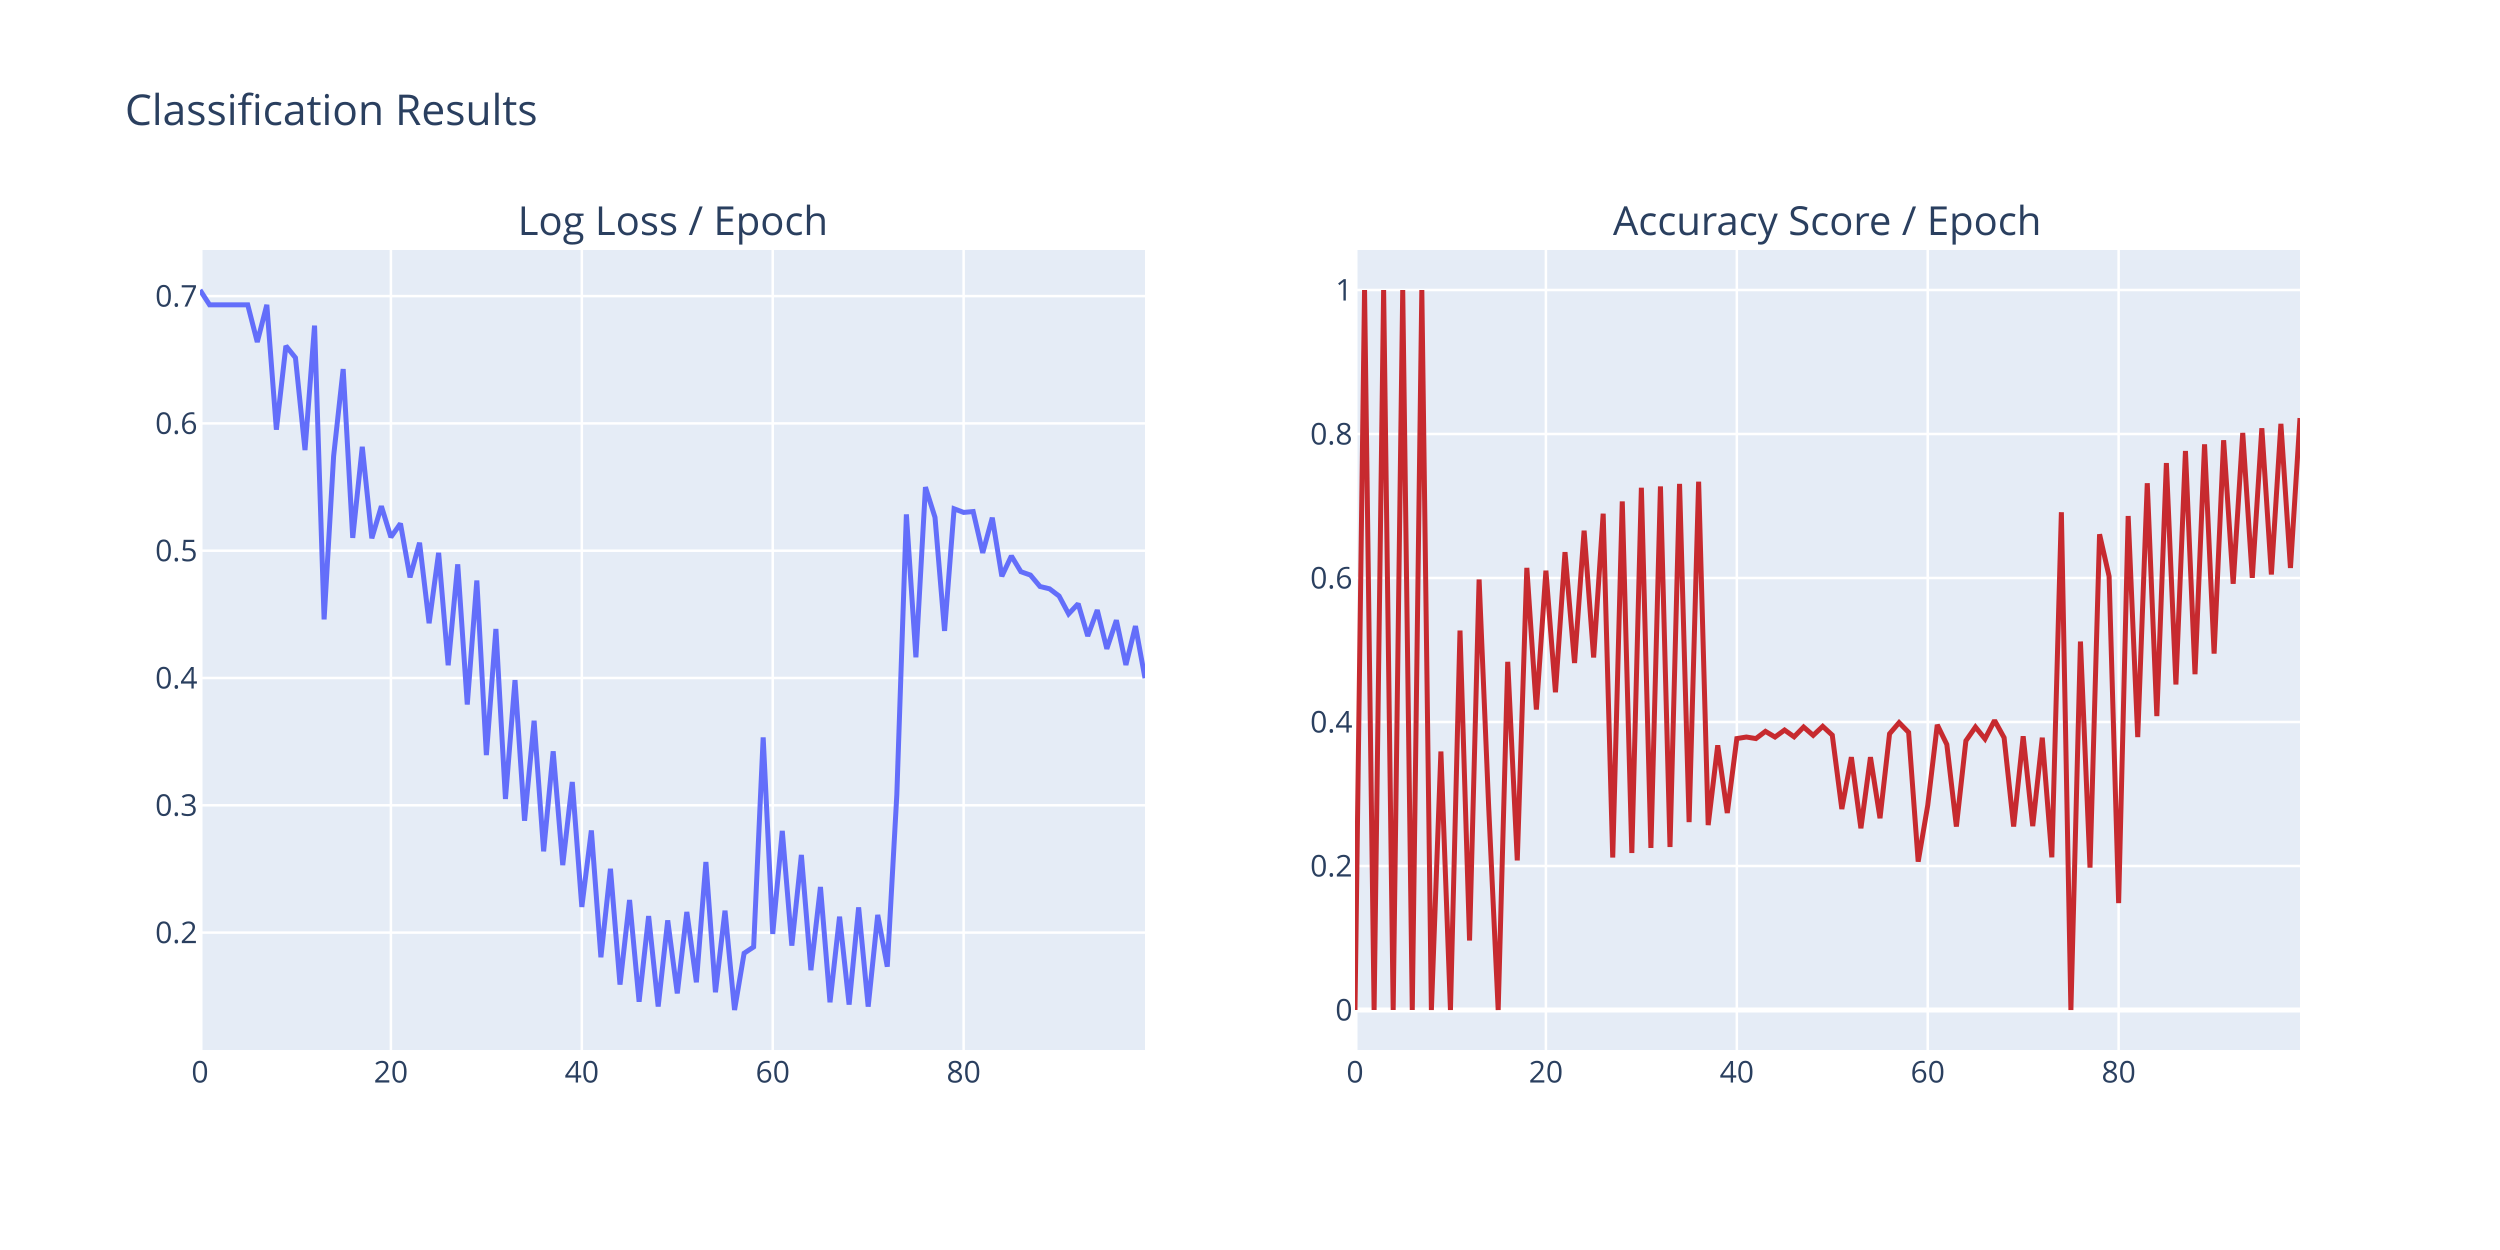
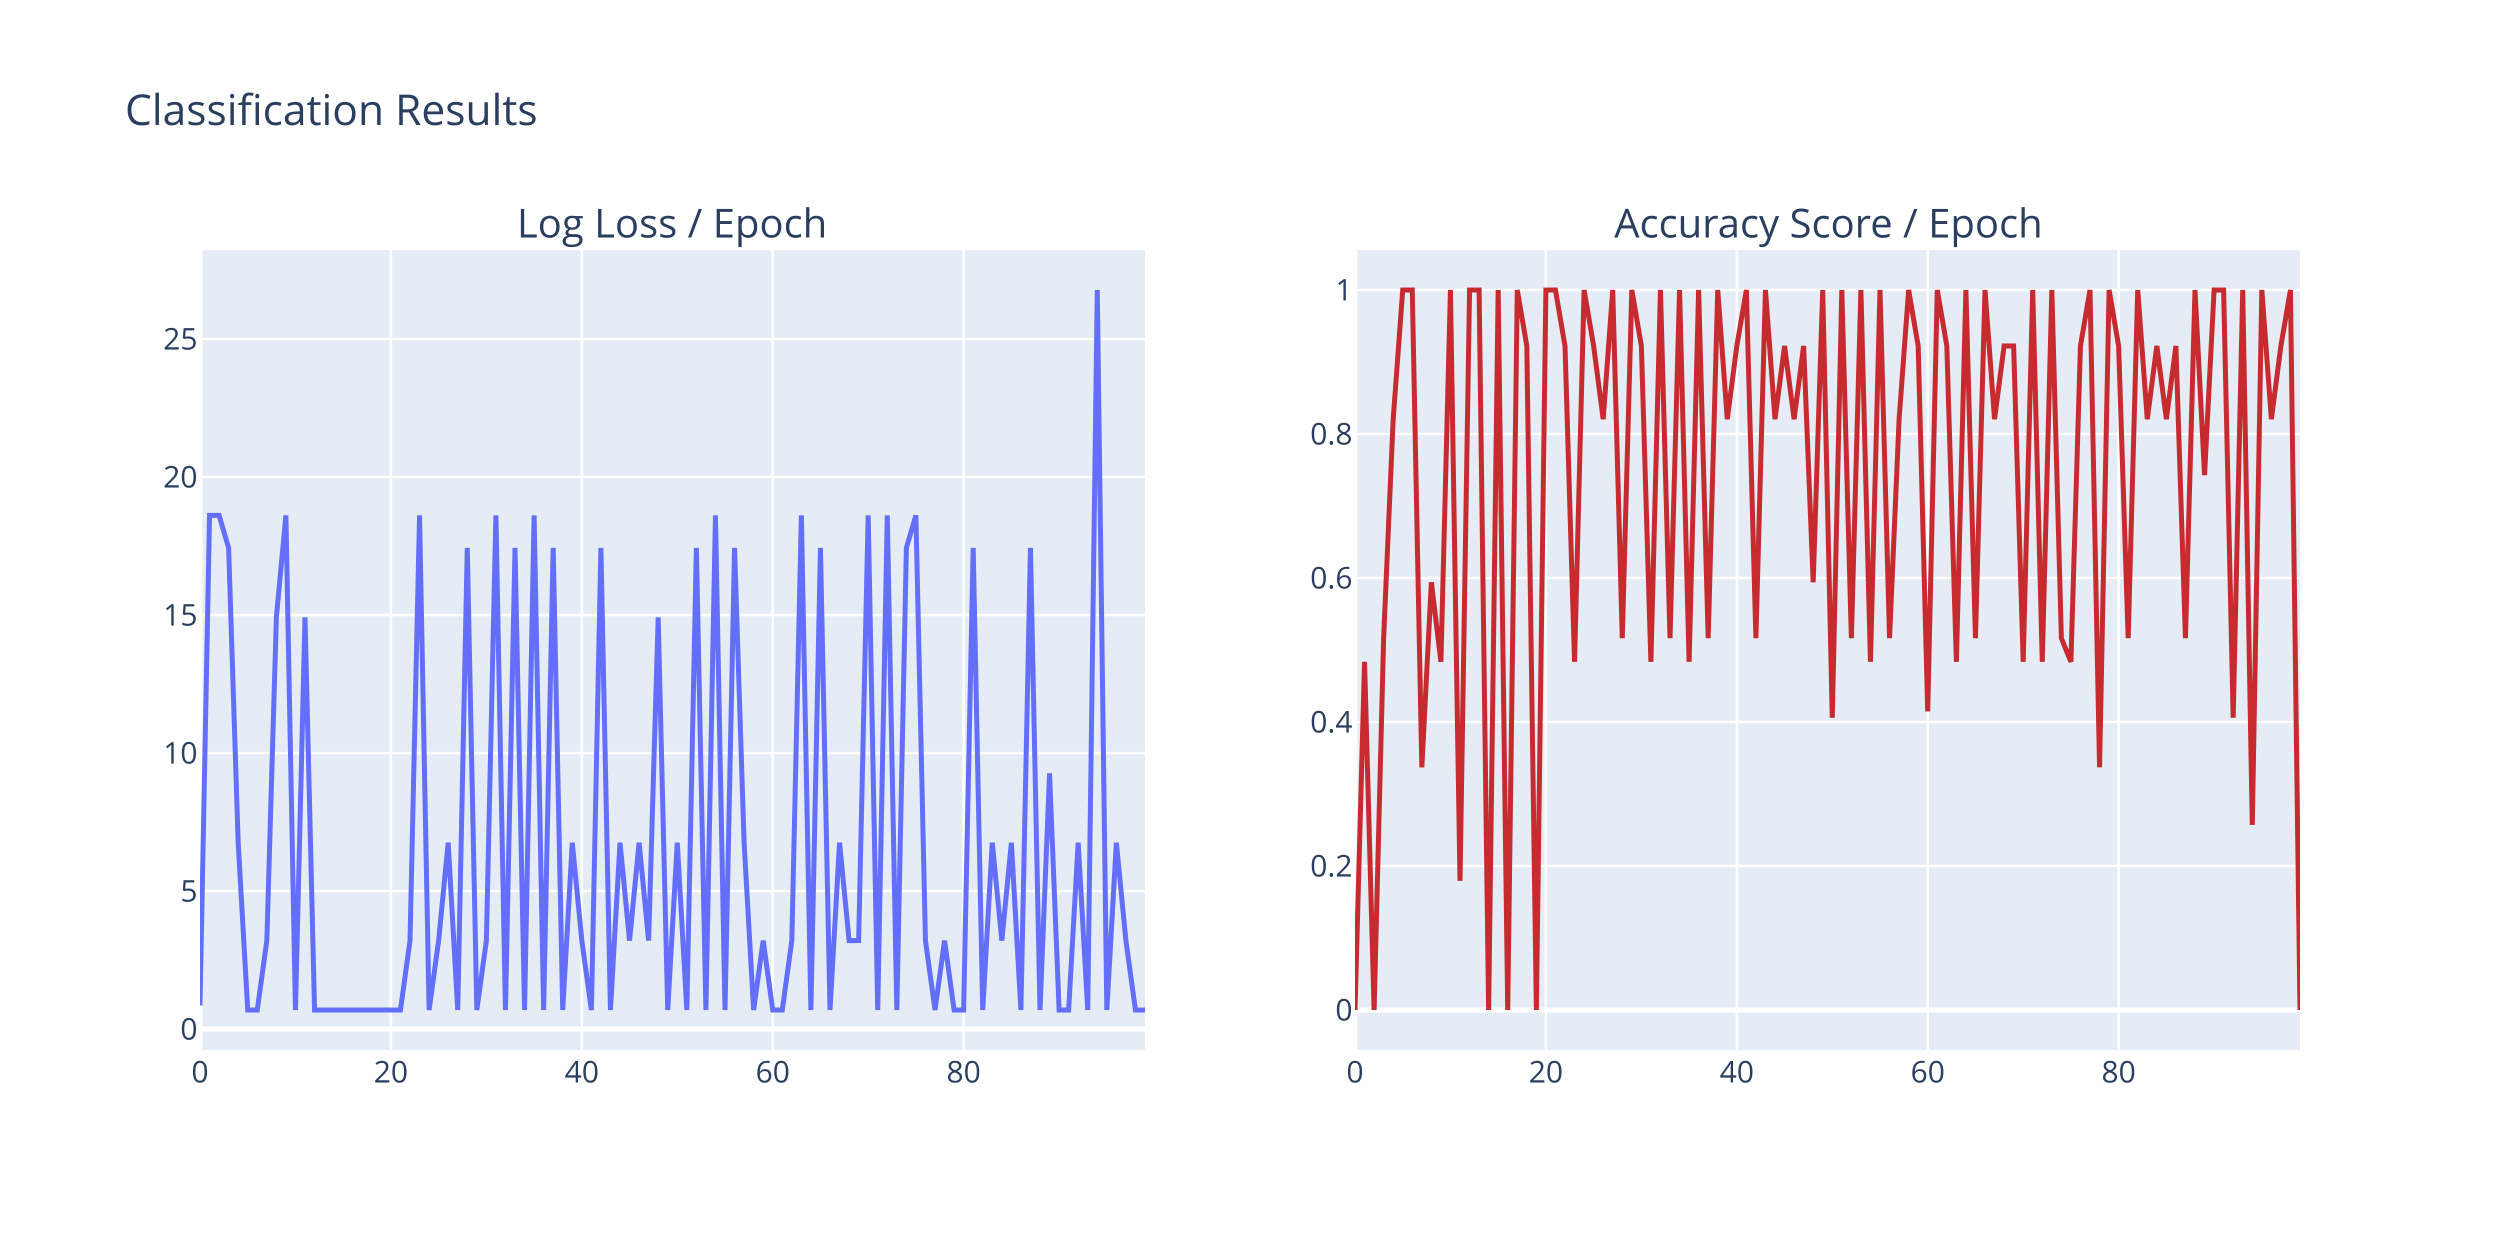
<svg xmlns="http://www.w3.org/2000/svg" class="main-svg" width="1000" height="500" style="" viewBox="0 0 1000 500">
  <rect x="0" y="0" width="1000" height="500" style="fill: rgb(0, 0, 0); fill-opacity: 0;" />
-   <defs id="defs-e8391f">
+   <defs id="defs-27be6a">
    <g class="clips">
-       <clipPath id="clipe8391fxyplot" class="plotclip">
+       <clipPath id="clip27be6axyplot" class="plotclip">
        <rect width="378" height="320" />
      </clipPath>
-       <clipPath id="clipe8391fx2y2plot" class="plotclip">
+       <clipPath id="clip27be6ax2y2plot" class="plotclip">
        <rect width="378" height="320" />
      </clipPath>
-       <clipPath class="axesclip" id="clipe8391fx">
+       <clipPath class="axesclip" id="clip27be6ax">
        <rect x="80" y="0" width="378" height="500" />
      </clipPath>
-       <clipPath class="axesclip" id="clipe8391fy">
+       <clipPath class="axesclip" id="clip27be6ay">
        <rect x="0" y="100" width="1000" height="320" />
      </clipPath>
-       <clipPath class="axesclip" id="clipe8391fxy">
+       <clipPath class="axesclip" id="clip27be6axy">
        <rect x="80" y="100" width="378" height="320" />
      </clipPath>
-       <clipPath class="axesclip" id="clipe8391fy2">
+       <clipPath class="axesclip" id="clip27be6ay2">
        <rect x="0" y="100" width="1000" height="320" />
      </clipPath>
-       <clipPath class="axesclip" id="clipe8391fxy2">
+       <clipPath class="axesclip" id="clip27be6axy2">
        <rect x="80" y="100" width="378" height="320" />
      </clipPath>
-       <clipPath class="axesclip" id="clipe8391fx2">
+       <clipPath class="axesclip" id="clip27be6ax2">
        <rect x="542" y="0" width="378" height="500" />
      </clipPath>
-       <clipPath class="axesclip" id="clipe8391fx2y">
+       <clipPath class="axesclip" id="clip27be6ax2y">
        <rect x="542" y="100" width="378" height="320" />
      </clipPath>
-       <clipPath class="axesclip" id="clipe8391fx2y2">
+       <clipPath class="axesclip" id="clip27be6ax2y2">
        <rect x="542" y="100" width="378" height="320" />
      </clipPath>
    </g>
    <g class="gradients" />
    <g class="patterns" />
  </defs>
  <g class="bglayer">
    <rect class="bg" x="80" y="100" width="378" height="320" style="fill: rgb(229, 236, 246); fill-opacity: 1; stroke-width: 0;" />
    <rect class="bg" x="542" y="100" width="378" height="320" style="fill: rgb(229, 236, 246); fill-opacity: 1; stroke-width: 0;" />
  </g>
  <g class="layer-below">
    <g class="imagelayer" />
    <g class="shapelayer" />
  </g>
  <g class="cartesianlayer">
    <g class="subplot xy">
      <g class="layer-subplot">
        <g class="shapelayer" />
        <g class="imagelayer" />
      </g>
      <g class="minor-gridlayer">
        <g class="x" />
        <g class="y" />
      </g>
      <g class="gridlayer">
        <g class="x">
          <path class="xgrid crisp" transform="translate(156.36,0)" d="M0,100v320" style="stroke: rgb(255, 255, 255); stroke-opacity: 1; stroke-width: 1px;" />
          <path class="xgrid crisp" transform="translate(232.73,0)" d="M0,100v320" style="stroke: rgb(255, 255, 255); stroke-opacity: 1; stroke-width: 1px;" />
          <path class="xgrid crisp" transform="translate(309.09,0)" d="M0,100v320" style="stroke: rgb(255, 255, 255); stroke-opacity: 1; stroke-width: 1px;" />
          <path class="xgrid crisp" transform="translate(385.45,0)" d="M0,100v320" style="stroke: rgb(255, 255, 255); stroke-opacity: 1; stroke-width: 1px;" />
        </g>
        <g class="y">
-           <path class="ygrid crisp" transform="translate(0,373.04)" d="M80,0h378" style="stroke: rgb(255, 255, 255); stroke-opacity: 1; stroke-width: 1px;" />
-           <path class="ygrid crisp" transform="translate(0,322.12)" d="M80,0h378" style="stroke: rgb(255, 255, 255); stroke-opacity: 1; stroke-width: 1px;" />
-           <path class="ygrid crisp" transform="translate(0,271.2)" d="M80,0h378" style="stroke: rgb(255, 255, 255); stroke-opacity: 1; stroke-width: 1px;" />
-           <path class="ygrid crisp" transform="translate(0,220.28)" d="M80,0h378" style="stroke: rgb(255, 255, 255); stroke-opacity: 1; stroke-width: 1px;" />
-           <path class="ygrid crisp" transform="translate(0,169.36)" d="M80,0h378" style="stroke: rgb(255, 255, 255); stroke-opacity: 1; stroke-width: 1px;" />
-           <path class="ygrid crisp" transform="translate(0,118.44)" d="M80,0h378" style="stroke: rgb(255, 255, 255); stroke-opacity: 1; stroke-width: 1px;" />
+           <path class="ygrid crisp" transform="translate(0,356.44)" d="M80,0h378" style="stroke: rgb(255, 255, 255); stroke-opacity: 1; stroke-width: 1px;" />
+           <path class="ygrid crisp" transform="translate(0,301.24)" d="M80,0h378" style="stroke: rgb(255, 255, 255); stroke-opacity: 1; stroke-width: 1px;" />
+           <path class="ygrid crisp" transform="translate(0,246.03)" d="M80,0h378" style="stroke: rgb(255, 255, 255); stroke-opacity: 1; stroke-width: 1px;" />
+           <path class="ygrid crisp" transform="translate(0,190.82)" d="M80,0h378" style="stroke: rgb(255, 255, 255); stroke-opacity: 1; stroke-width: 1px;" />
+           <path class="ygrid crisp" transform="translate(0,135.61)" d="M80,0h378" style="stroke: rgb(255, 255, 255); stroke-opacity: 1; stroke-width: 1px;" />
        </g>
      </g>
      <g class="zerolinelayer">
        <path class="xzl zl crisp" transform="translate(80,0)" d="M0,100v320" style="stroke: rgb(255, 255, 255); stroke-opacity: 1; stroke-width: 2px;" />
+         <path class="yzl zl crisp" transform="translate(0,411.65)" d="M80,0h378" style="stroke: rgb(255, 255, 255); stroke-opacity: 1; stroke-width: 2px;" />
      </g>
      <path class="xlines-below" />
      <path class="ylines-below" />
      <g class="overlines-below" />
      <g class="xaxislayer-below" />
      <g class="yaxislayer-below" />
      <g class="overaxes-below" />
-       <g class="plot" transform="translate(80,100)" clip-path="url(#clipe8391fxyplot)">
+       <g class="plot" transform="translate(80,100)" clip-path="url(#clip27be6axyplot)">
        <g class="scatterlayer mlayer">
-           <g class="trace scatter tracea115c9" style="stroke-miterlimit: 2; opacity: 1;">
+           <g class="trace scatter trace3dd35f" style="stroke-miterlimit: 2; opacity: 1;">
            <g class="fills" />
            <g class="errorbars" />
            <g class="lines">
-               <path class="js-line" d="M0,16L3.82,21.93L7.64,21.93L19.09,21.93L22.91,36.82L26.73,21.93L30.55,71.88L34.36,38.35L38.18,43.1L42,80.04L45.82,30.24L49.64,147.77L53.45,82.43L57.27,47.62L61.09,115.15L64.91,78.72L68.73,115.32L72.55,102.47L76.36,114.87L80.18,109.41L84,130.95L87.82,117.09L91.64,149.3L95.45,121.13L99.27,166.11L103.09,125.73L106.91,181.81L110.73,132.2L114.55,202.04L118.36,151.58L122.18,219.59L126,172.04L129.82,228.3L133.64,188.29L137.45,240.54L141.27,200.52L145.09,246.05L148.91,212.8L152.73,262.78L156.55,232.18L160.36,282.91L164.18,247.51L168,293.84L171.82,260L175.64,300.7L179.45,266.43L183.27,302.61L187.09,268.14L190.91,297.36L194.73,264.78L198.55,292.92L202.36,244.8L206.18,296.91L210,264.26L213.82,304L217.64,281.3L221.45,278.77L225.27,194.95L229.09,273.58L232.91,232.36L236.73,278.25L240.55,241.97L244.36,288.08L248.18,254.79L252,300.92L255.82,266.66L259.64,301.85L263.45,262.95L267.27,302.66L271.09,265.96L274.91,286.67L278.73,217.88L282.55,105.75L286.36,162.93L290.18,94.85L294,106.94L297.82,152.36L301.64,103.52L305.45,104.97L309.27,104.62L313.09,121.15L316.91,107.08L320.73,130.52L324.55,122.38L328.36,128.69L332.18,130.03L336,134.6L339.82,135.53L343.64,138.42L347.45,145.56L351.27,141.5L355.09,154.43L358.91,144.02L362.73,159.53L366.55,148.09L370.36,165.98L374.18,150.43L378,171.27" style="vector-effect: none; fill: none; stroke: rgb(99, 110, 250); stroke-opacity: 1; stroke-width: 2px; opacity: 1;" />
+               <path class="js-line" d="M0,302.17L3.82,106.14L7.64,106.14L11.45,119.18L15.27,237.08L19.09,304L22.91,304L26.73,276.25L30.55,146.94L34.36,106.14L38.18,304L42,146.94L45.82,304L80.18,304L84,276.25L87.82,106.14L91.64,304L95.45,276.25L99.27,237.08L103.09,304L106.91,119.18L110.73,304L114.55,276.25L118.36,106.14L122.18,304L126,119.18L129.82,304L133.64,106.14L137.45,304L141.27,119.18L145.09,304L148.91,237.08L152.73,276.25L156.55,304L160.36,119.18L164.18,304L168,237.08L171.82,276.25L175.64,237.08L179.45,276.25L183.27,146.94L187.09,304L190.91,237.08L194.73,304L198.55,119.18L202.36,304L206.18,106.14L210,304L213.82,119.18L217.64,237.08L221.45,304L225.27,276.25L229.09,304L232.91,304L236.73,276.25L240.55,106.14L244.36,304L248.18,119.18L252,304L255.82,237.08L259.64,276.25L263.45,276.25L267.27,106.14L271.09,304L274.91,106.14L278.73,304L282.55,119.18L286.36,106.14L290.18,276.25L294,304L297.82,276.25L301.64,304L305.45,304L309.27,119.18L313.09,304L316.91,237.08L320.73,276.25L324.55,237.08L328.36,304L332.18,119.18L336,304L339.82,209.33L343.64,304L347.45,304L351.27,237.08L355.09,304L358.91,16L362.73,304L366.55,237.08L370.36,276.25L374.18,304L378,304" style="vector-effect: none; fill: none; stroke: rgb(99, 110, 250); stroke-opacity: 1; stroke-width: 2px; opacity: 1;" />
            </g>
            <g class="points" />
            <g class="text" />
          </g>
        </g>
      </g>
      <g class="overplot" />
      <path class="xlines-above crisp" d="M0,0" style="fill: none;" />
      <path class="ylines-above crisp" d="M0,0" style="fill: none;" />
      <g class="overlines-above" />
      <g class="xaxislayer-above">
        <g class="xtick">
          <text text-anchor="middle" x="0" y="433" transform="translate(80,0)" style="font-family: 'Open Sans', verdana, arial, sans-serif; font-size: 12px; fill: rgb(42, 63, 95); fill-opacity: 1; white-space: pre; opacity: 1;">0</text>
        </g>
        <g class="xtick">
          <text text-anchor="middle" x="0" y="433" style="font-family: 'Open Sans', verdana, arial, sans-serif; font-size: 12px; fill: rgb(42, 63, 95); fill-opacity: 1; white-space: pre; opacity: 1;" transform="translate(156.36,0)">20</text>
        </g>
        <g class="xtick">
          <text text-anchor="middle" x="0" y="433" style="font-family: 'Open Sans', verdana, arial, sans-serif; font-size: 12px; fill: rgb(42, 63, 95); fill-opacity: 1; white-space: pre; opacity: 1;" transform="translate(232.73,0)">40</text>
        </g>
        <g class="xtick">
          <text text-anchor="middle" x="0" y="433" style="font-family: 'Open Sans', verdana, arial, sans-serif; font-size: 12px; fill: rgb(42, 63, 95); fill-opacity: 1; white-space: pre; opacity: 1;" transform="translate(309.09,0)">60</text>
        </g>
        <g class="xtick">
          <text text-anchor="middle" x="0" y="433" style="font-family: 'Open Sans', verdana, arial, sans-serif; font-size: 12px; fill: rgb(42, 63, 95); fill-opacity: 1; white-space: pre; opacity: 1;" transform="translate(385.45,0)">80</text>
        </g>
      </g>
      <g class="yaxislayer-above">
        <g class="ytick">
-           <text text-anchor="end" x="79" y="4.2" transform="translate(0,373.04)" style="font-family: 'Open Sans', verdana, arial, sans-serif; font-size: 12px; fill: rgb(42, 63, 95); fill-opacity: 1; white-space: pre; opacity: 1;">0.2</text>
-         </g>
-         <g class="ytick">
-           <text text-anchor="end" x="79" y="4.2" style="font-family: 'Open Sans', verdana, arial, sans-serif; font-size: 12px; fill: rgb(42, 63, 95); fill-opacity: 1; white-space: pre; opacity: 1;" transform="translate(0,322.12)">0.3</text>
-         </g>
-         <g class="ytick">
-           <text text-anchor="end" x="79" y="4.2" style="font-family: 'Open Sans', verdana, arial, sans-serif; font-size: 12px; fill: rgb(42, 63, 95); fill-opacity: 1; white-space: pre; opacity: 1;" transform="translate(0,271.2)">0.4</text>
-         </g>
-         <g class="ytick">
-           <text text-anchor="end" x="79" y="4.2" style="font-family: 'Open Sans', verdana, arial, sans-serif; font-size: 12px; fill: rgb(42, 63, 95); fill-opacity: 1; white-space: pre; opacity: 1;" transform="translate(0,220.28)">0.5</text>
-         </g>
-         <g class="ytick">
-           <text text-anchor="end" x="79" y="4.2" style="font-family: 'Open Sans', verdana, arial, sans-serif; font-size: 12px; fill: rgb(42, 63, 95); fill-opacity: 1; white-space: pre; opacity: 1;" transform="translate(0,169.36)">0.6</text>
-         </g>
-         <g class="ytick">
-           <text text-anchor="end" x="79" y="4.2" style="font-family: 'Open Sans', verdana, arial, sans-serif; font-size: 12px; fill: rgb(42, 63, 95); fill-opacity: 1; white-space: pre; opacity: 1;" transform="translate(0,118.44)">0.7</text>
+           <text text-anchor="end" x="79" y="4.2" transform="translate(0,411.65)" style="font-family: 'Open Sans', verdana, arial, sans-serif; font-size: 12px; fill: rgb(42, 63, 95); fill-opacity: 1; white-space: pre; opacity: 1;">0</text>
+         </g>
+         <g class="ytick">
+           <text text-anchor="end" x="79" y="4.2" style="font-family: 'Open Sans', verdana, arial, sans-serif; font-size: 12px; fill: rgb(42, 63, 95); fill-opacity: 1; white-space: pre; opacity: 1;" transform="translate(0,356.44)">5</text>
+         </g>
+         <g class="ytick">
+           <text text-anchor="end" x="79" y="4.2" style="font-family: 'Open Sans', verdana, arial, sans-serif; font-size: 12px; fill: rgb(42, 63, 95); fill-opacity: 1; white-space: pre; opacity: 1;" transform="translate(0,301.24)">10</text>
+         </g>
+         <g class="ytick">
+           <text text-anchor="end" x="79" y="4.2" style="font-family: 'Open Sans', verdana, arial, sans-serif; font-size: 12px; fill: rgb(42, 63, 95); fill-opacity: 1; white-space: pre; opacity: 1;" transform="translate(0,246.03)">15</text>
+         </g>
+         <g class="ytick">
+           <text text-anchor="end" x="79" y="4.2" style="font-family: 'Open Sans', verdana, arial, sans-serif; font-size: 12px; fill: rgb(42, 63, 95); fill-opacity: 1; white-space: pre; opacity: 1;" transform="translate(0,190.82)">20</text>
+         </g>
+         <g class="ytick">
+           <text text-anchor="end" x="79" y="4.2" style="font-family: 'Open Sans', verdana, arial, sans-serif; font-size: 12px; fill: rgb(42, 63, 95); fill-opacity: 1; white-space: pre; opacity: 1;" transform="translate(0,135.61)">25</text>
        </g>
      </g>
      <g class="overaxes-above" />
    </g>
    <g class="subplot x2y2">
      <g class="layer-subplot">
        <g class="shapelayer" />
        <g class="imagelayer" />
      </g>
      <g class="minor-gridlayer">
        <g class="x2" />
        <g class="y2" />
      </g>
      <g class="gridlayer">
        <g class="x2">
          <path class="x2grid crisp" transform="translate(618.36,0)" d="M0,100v320" style="stroke: rgb(255, 255, 255); stroke-opacity: 1; stroke-width: 1px;" />
          <path class="x2grid crisp" transform="translate(694.73,0)" d="M0,100v320" style="stroke: rgb(255, 255, 255); stroke-opacity: 1; stroke-width: 1px;" />
          <path class="x2grid crisp" transform="translate(771.09,0)" d="M0,100v320" style="stroke: rgb(255, 255, 255); stroke-opacity: 1; stroke-width: 1px;" />
          <path class="x2grid crisp" transform="translate(847.45,0)" d="M0,100v320" style="stroke: rgb(255, 255, 255); stroke-opacity: 1; stroke-width: 1px;" />
        </g>
        <g class="y2">
          <path class="y2grid crisp" transform="translate(0,346.4)" d="M542,0h378" style="stroke: rgb(255, 255, 255); stroke-opacity: 1; stroke-width: 1px;" />
          <path class="y2grid crisp" transform="translate(0,288.8)" d="M542,0h378" style="stroke: rgb(255, 255, 255); stroke-opacity: 1; stroke-width: 1px;" />
          <path class="y2grid crisp" transform="translate(0,231.2)" d="M542,0h378" style="stroke: rgb(255, 255, 255); stroke-opacity: 1; stroke-width: 1px;" />
          <path class="y2grid crisp" transform="translate(0,173.6)" d="M542,0h378" style="stroke: rgb(255, 255, 255); stroke-opacity: 1; stroke-width: 1px;" />
          <path class="y2grid crisp" transform="translate(0,116)" d="M542,0h378" style="stroke: rgb(255, 255, 255); stroke-opacity: 1; stroke-width: 1px;" />
        </g>
      </g>
      <g class="zerolinelayer">
        <path class="x2zl zl crisp" transform="translate(542,0)" d="M0,100v320" style="stroke: rgb(255, 255, 255); stroke-opacity: 1; stroke-width: 2px;" />
        <path class="y2zl zl crisp" transform="translate(0,404)" d="M542,0h378" style="stroke: rgb(255, 255, 255); stroke-opacity: 1; stroke-width: 2px;" />
      </g>
      <path class="xlines-below" />
      <path class="ylines-below" />
      <g class="overlines-below" />
      <g class="xaxislayer-below" />
      <g class="yaxislayer-below" />
      <g class="overaxes-below" />
-       <g class="plot" transform="translate(542,100)" clip-path="url(#clipe8391fx2y2plot)">
+       <g class="plot" transform="translate(542,100)" clip-path="url(#clip27be6ax2y2plot)">
        <g class="scatterlayer mlayer">
-           <g class="trace scatter trace8c1dd7" style="stroke-miterlimit: 2; opacity: 1;">
+           <g class="trace scatter trace791f3d" style="stroke-miterlimit: 2; opacity: 1;">
            <g class="fills" />
            <g class="errorbars" />
            <g class="lines">
-               <path class="js-line" d="M0,304L3.82,16L7.64,304L11.45,16L15.27,304L19.09,16L22.91,304L26.73,16L30.55,304L34.36,200.61L38.18,304L42,152.22L45.82,276.21L49.64,131.79L53.45,222.33L57.27,304L61.09,164.72L64.91,244.18L68.73,127.14L72.55,183.82L76.36,128.25L80.18,176.91L84,120.85L87.82,165.21L91.64,112.25L95.45,162.99L99.27,105.47L103.09,243.02L106.91,100.55L110.73,241.21L114.55,95.1L118.36,239.17L122.18,94.57L126,238.81L129.82,93.55L133.64,228.84L137.45,92.66L141.27,230.04L145.09,198.13L148.91,225.21L152.73,195.43L156.55,194.81L160.36,195.43L164.18,192.55L168,194.81L171.82,192.02L175.64,194.72L179.45,190.82L183.27,194.14L187.09,190.55L190.91,194.06L194.73,223.61L198.55,202.87L202.36,231.32L206.18,202.87L210,227.29L213.82,193.52L217.64,189.05L221.45,192.95L225.27,244.66L229.09,222.15L232.91,189.93L236.73,197.78L240.55,230.62L244.36,196.32L248.18,190.82L252,195.56L255.82,188.16L259.64,195.07L263.45,230.62L267.27,194.5L271.09,230.44L274.91,195.07L278.73,242.93L282.55,104.89L286.36,304L290.18,156.61L294,247.06L297.82,113.71L301.64,130.55L305.45,261.24L309.27,106.4L313.09,194.85L316.91,93.28L320.73,186.43L324.55,85.22L328.36,173.8L332.18,80.39L336,169.68L339.82,77.73L343.64,161.44L347.45,76.09L351.27,133.52L355.09,73.17L358.91,131.13L362.73,71.3L366.55,129.8L370.36,69.53L374.18,127.19L378,67.23" style="vector-effect: none; fill: none; stroke: rgb(199, 42, 47); stroke-opacity: 1; stroke-width: 2px; opacity: 1;" />
+               <path class="js-line" d="M0,304L3.82,164.72L7.64,304L11.45,155.28L15.27,67.67L19.09,16L22.91,16L26.73,206.95L30.55,132.9L34.36,164.72L38.18,16L42,252.33L45.82,16L49.64,16L53.45,304L57.27,16L61.09,304L64.91,16L68.73,38.38L72.55,304L76.36,16L80.18,16L84,38.38L87.82,164.72L91.64,16L95.45,38.38L99.27,67.67L103.09,16L106.91,155.28L110.73,16L114.55,38.38L118.36,164.72L122.18,16L126,155.28L129.82,16L133.64,164.72L137.45,16L141.27,155.28L145.09,16L148.91,67.67L152.73,38.38L156.55,16L160.36,155.28L164.18,16L168,67.67L171.82,38.38L175.64,67.67L179.45,38.38L183.27,132.9L187.09,16L190.91,187.1L194.73,16L198.55,155.28L202.36,16L206.18,164.72L210,16L213.82,155.28L217.64,67.67L221.45,16L225.27,38.38L229.09,184.57L232.91,16L236.73,38.38L240.55,164.72L244.36,16L248.18,155.28L252,16L255.82,67.67L259.64,38.38L263.45,38.38L267.27,164.72L271.09,16L274.91,164.72L278.73,16L282.55,155.28L286.36,164.72L290.18,38.38L294,16L297.82,206.95L301.64,16L305.45,38.38L309.27,155.28L313.09,16L316.91,67.67L320.73,38.38L324.55,67.67L328.36,38.38L332.18,155.28L336,16L339.82,90.05L343.64,16L347.45,16L351.27,187.1L355.09,16L358.91,229.95L362.73,16L366.55,67.67L370.36,38.38L374.18,16L378,304" style="vector-effect: none; fill: none; stroke: rgb(199, 42, 47); stroke-opacity: 1; stroke-width: 2px; opacity: 1;" />
            </g>
            <g class="points" />
            <g class="text" />
          </g>
        </g>
      </g>
      <g class="overplot" />
      <path class="xlines-above crisp" d="M0,0" style="fill: none;" />
      <path class="ylines-above crisp" d="M0,0" style="fill: none;" />
      <g class="overlines-above" />
      <g class="xaxislayer-above">
        <g class="x2tick">
          <text text-anchor="middle" x="0" y="433" transform="translate(542,0)" style="font-family: 'Open Sans', verdana, arial, sans-serif; font-size: 12px; fill: rgb(42, 63, 95); fill-opacity: 1; white-space: pre; opacity: 1;">0</text>
        </g>
        <g class="x2tick">
          <text text-anchor="middle" x="0" y="433" style="font-family: 'Open Sans', verdana, arial, sans-serif; font-size: 12px; fill: rgb(42, 63, 95); fill-opacity: 1; white-space: pre; opacity: 1;" transform="translate(618.36,0)">20</text>
        </g>
        <g class="x2tick">
          <text text-anchor="middle" x="0" y="433" style="font-family: 'Open Sans', verdana, arial, sans-serif; font-size: 12px; fill: rgb(42, 63, 95); fill-opacity: 1; white-space: pre; opacity: 1;" transform="translate(694.73,0)">40</text>
        </g>
        <g class="x2tick">
          <text text-anchor="middle" x="0" y="433" style="font-family: 'Open Sans', verdana, arial, sans-serif; font-size: 12px; fill: rgb(42, 63, 95); fill-opacity: 1; white-space: pre; opacity: 1;" transform="translate(771.09,0)">60</text>
        </g>
        <g class="x2tick">
          <text text-anchor="middle" x="0" y="433" style="font-family: 'Open Sans', verdana, arial, sans-serif; font-size: 12px; fill: rgb(42, 63, 95); fill-opacity: 1; white-space: pre; opacity: 1;" transform="translate(847.45,0)">80</text>
        </g>
      </g>
      <g class="yaxislayer-above">
        <g class="y2tick">
          <text text-anchor="end" x="541" y="4.2" transform="translate(0,404)" style="font-family: 'Open Sans', verdana, arial, sans-serif; font-size: 12px; fill: rgb(42, 63, 95); fill-opacity: 1; white-space: pre; opacity: 1;">0</text>
        </g>
        <g class="y2tick">
          <text text-anchor="end" x="541" y="4.2" style="font-family: 'Open Sans', verdana, arial, sans-serif; font-size: 12px; fill: rgb(42, 63, 95); fill-opacity: 1; white-space: pre; opacity: 1;" transform="translate(0,346.4)">0.2</text>
        </g>
        <g class="y2tick">
          <text text-anchor="end" x="541" y="4.2" style="font-family: 'Open Sans', verdana, arial, sans-serif; font-size: 12px; fill: rgb(42, 63, 95); fill-opacity: 1; white-space: pre; opacity: 1;" transform="translate(0,288.8)">0.4</text>
        </g>
        <g class="y2tick">
          <text text-anchor="end" x="541" y="4.2" style="font-family: 'Open Sans', verdana, arial, sans-serif; font-size: 12px; fill: rgb(42, 63, 95); fill-opacity: 1; white-space: pre; opacity: 1;" transform="translate(0,231.2)">0.6</text>
        </g>
        <g class="y2tick">
          <text text-anchor="end" x="541" y="4.2" style="font-family: 'Open Sans', verdana, arial, sans-serif; font-size: 12px; fill: rgb(42, 63, 95); fill-opacity: 1; white-space: pre; opacity: 1;" transform="translate(0,173.6)">0.8</text>
        </g>
        <g class="y2tick">
          <text text-anchor="end" x="541" y="4.2" style="font-family: 'Open Sans', verdana, arial, sans-serif; font-size: 12px; fill: rgb(42, 63, 95); fill-opacity: 1; white-space: pre; opacity: 1;" transform="translate(0,116)">1</text>
        </g>
      </g>
      <g class="overaxes-above" />
    </g>
  </g>
  <g class="polarlayer" />
  <g class="smithlayer" />
  <g class="ternarylayer" />
  <g class="geolayer" />
  <g class="funnelarealayer" />
  <g class="pielayer" />
  <g class="iciclelayer" />
  <g class="treemaplayer" />
  <g class="sunburstlayer" />
  <g class="glimages" />
-   <defs id="topdefs-e8391f">
+   <defs id="topdefs-27be6a">
    <g class="clips" />
  </defs>
  <g class="layer-above">
    <g class="imagelayer" />
    <g class="shapelayer" />
  </g>
  <g class="infolayer">
    <g class="g-gtitle">
      <text class="gtitle" x="50" y="50" text-anchor="start" dy="0em" style="font-family: 'Open Sans', verdana, arial, sans-serif; font-size: 17px; fill: rgb(42, 63, 95); opacity: 1; font-weight: normal; white-space: pre;">Classification Results</text>
    </g>
    <g class="g-xtitle" />
    <g class="g-x2title" />
    <g class="g-ytitle" />
    <g class="g-y2title" />
    <g class="annotation" data-index="0" style="opacity: 1;">
-       <g class="annotation-text-g" transform="rotate(0,269,88)">
-         <g class="cursor-pointer" transform="translate(199,76)">
-           <rect class="bg" x="0.5" y="0.5" width="139" height="23" style="stroke-width: 1px; stroke: rgb(0, 0, 0); stroke-opacity: 0; fill: rgb(0, 0, 0); fill-opacity: 0;" />
-           <text class="annotation-text" text-anchor="middle" x="70.141" y="18" style="font-family: 'Open Sans', verdana, arial, sans-serif; font-size: 16px; fill: rgb(42, 63, 95); fill-opacity: 1; white-space: pre;">Log Loss / Epoch</text>
+       <g class="annotation-text-g" transform="rotate(0,269,89.5)">
+         <g class="cursor-pointer" transform="translate(205,79)">
+           <rect class="bg" x="0.5" y="0.5" width="127" height="20" style="stroke-width: 1px; stroke: rgb(0, 0, 0); stroke-opacity: 0; fill: rgb(0, 0, 0); fill-opacity: 0;" />
+           <text class="annotation-text" text-anchor="middle" x="63.828" y="16" style="font-family: 'Open Sans', verdana, arial, sans-serif; font-size: 16px; fill: rgb(42, 63, 95); fill-opacity: 1; white-space: pre;">Log Loss / Epoch</text>
        </g>
      </g>
    </g>
    <g class="annotation" data-index="1" style="opacity: 1;">
-       <g class="annotation-text-g" transform="rotate(0,731,88)">
-         <g class="cursor-pointer" transform="translate(634,76)">
-           <rect class="bg" x="0.5" y="0.5" width="193" height="23" style="stroke-width: 1px; stroke: rgb(0, 0, 0); stroke-opacity: 0; fill: rgb(0, 0, 0); fill-opacity: 0;" />
-           <text class="annotation-text" text-anchor="middle" x="96.859" y="18" style="font-family: 'Open Sans', verdana, arial, sans-serif; font-size: 16px; fill: rgb(42, 63, 95); fill-opacity: 1; white-space: pre;">Accuracy Score / Epoch</text>
+       <g class="annotation-text-g" transform="rotate(0,731,89.5)">
+         <g class="cursor-pointer" transform="translate(644,79)">
+           <rect class="bg" x="0.5" y="0.5" width="174" height="20" style="stroke-width: 1px; stroke: rgb(0, 0, 0); stroke-opacity: 0; fill: rgb(0, 0, 0); fill-opacity: 0;" />
+           <text class="annotation-text" text-anchor="middle" x="87.375" y="16" style="font-family: 'Open Sans', verdana, arial, sans-serif; font-size: 16px; fill: rgb(42, 63, 95); fill-opacity: 1; white-space: pre;">Accuracy Score / Epoch</text>
        </g>
      </g>
    </g>
  </g>
</svg>
